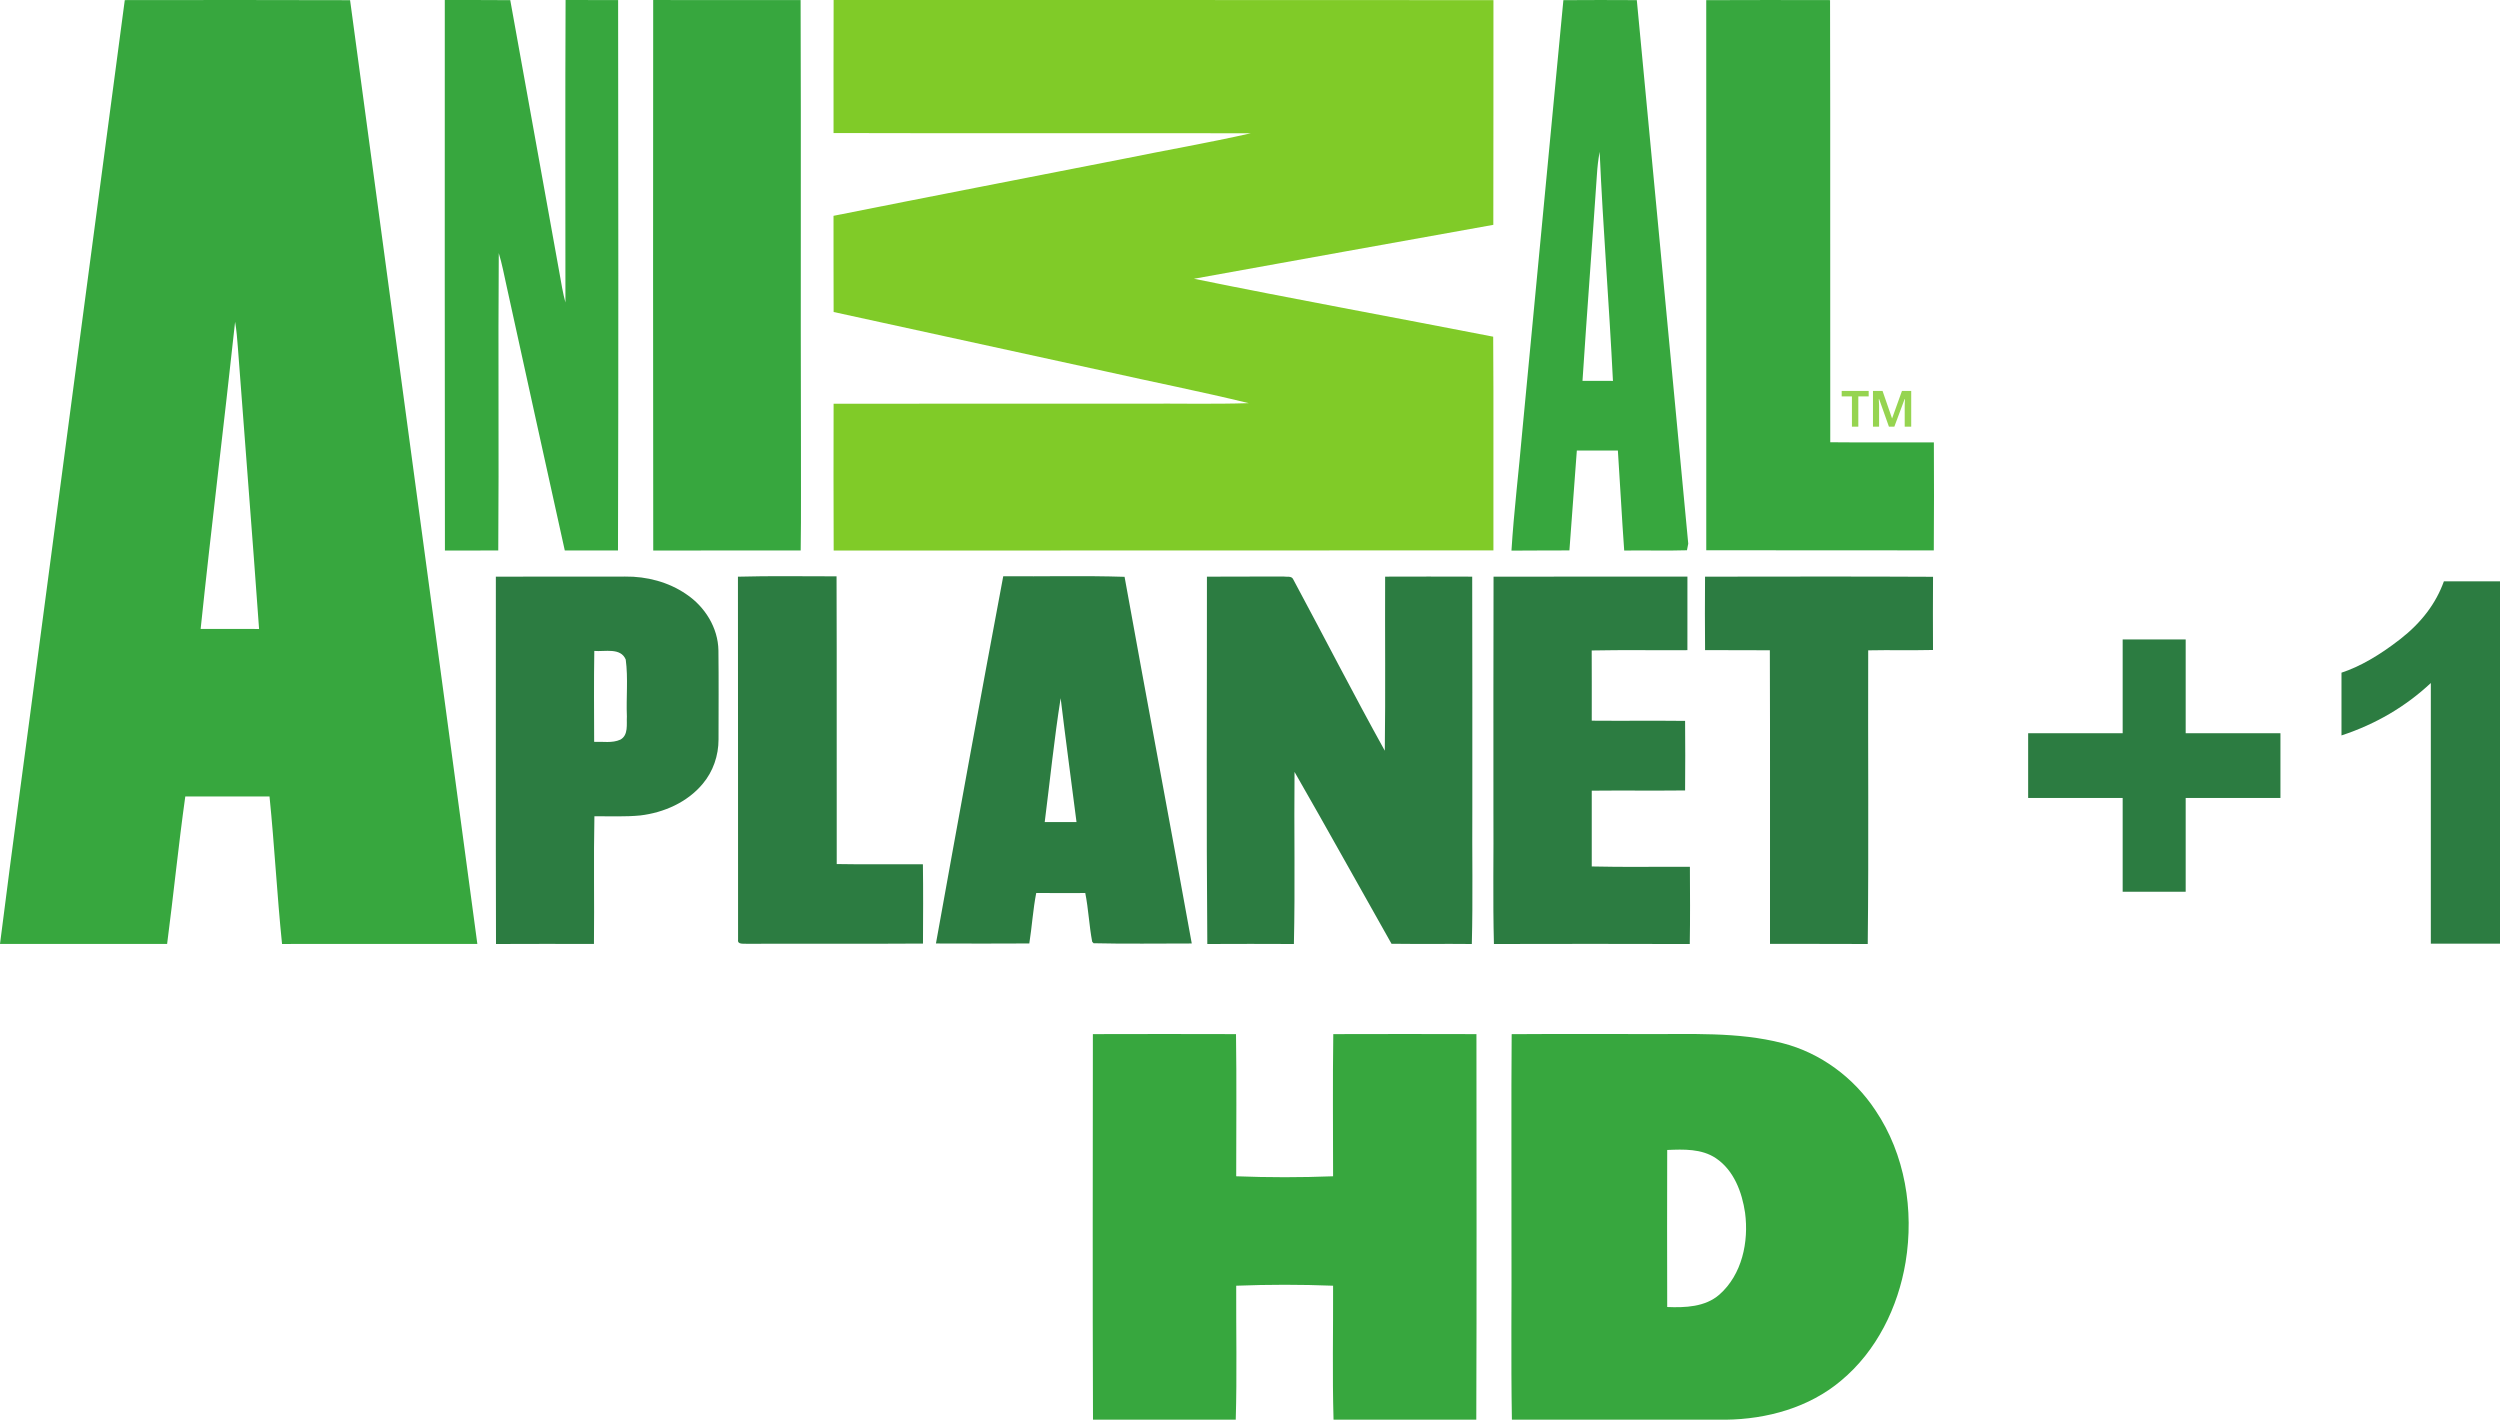
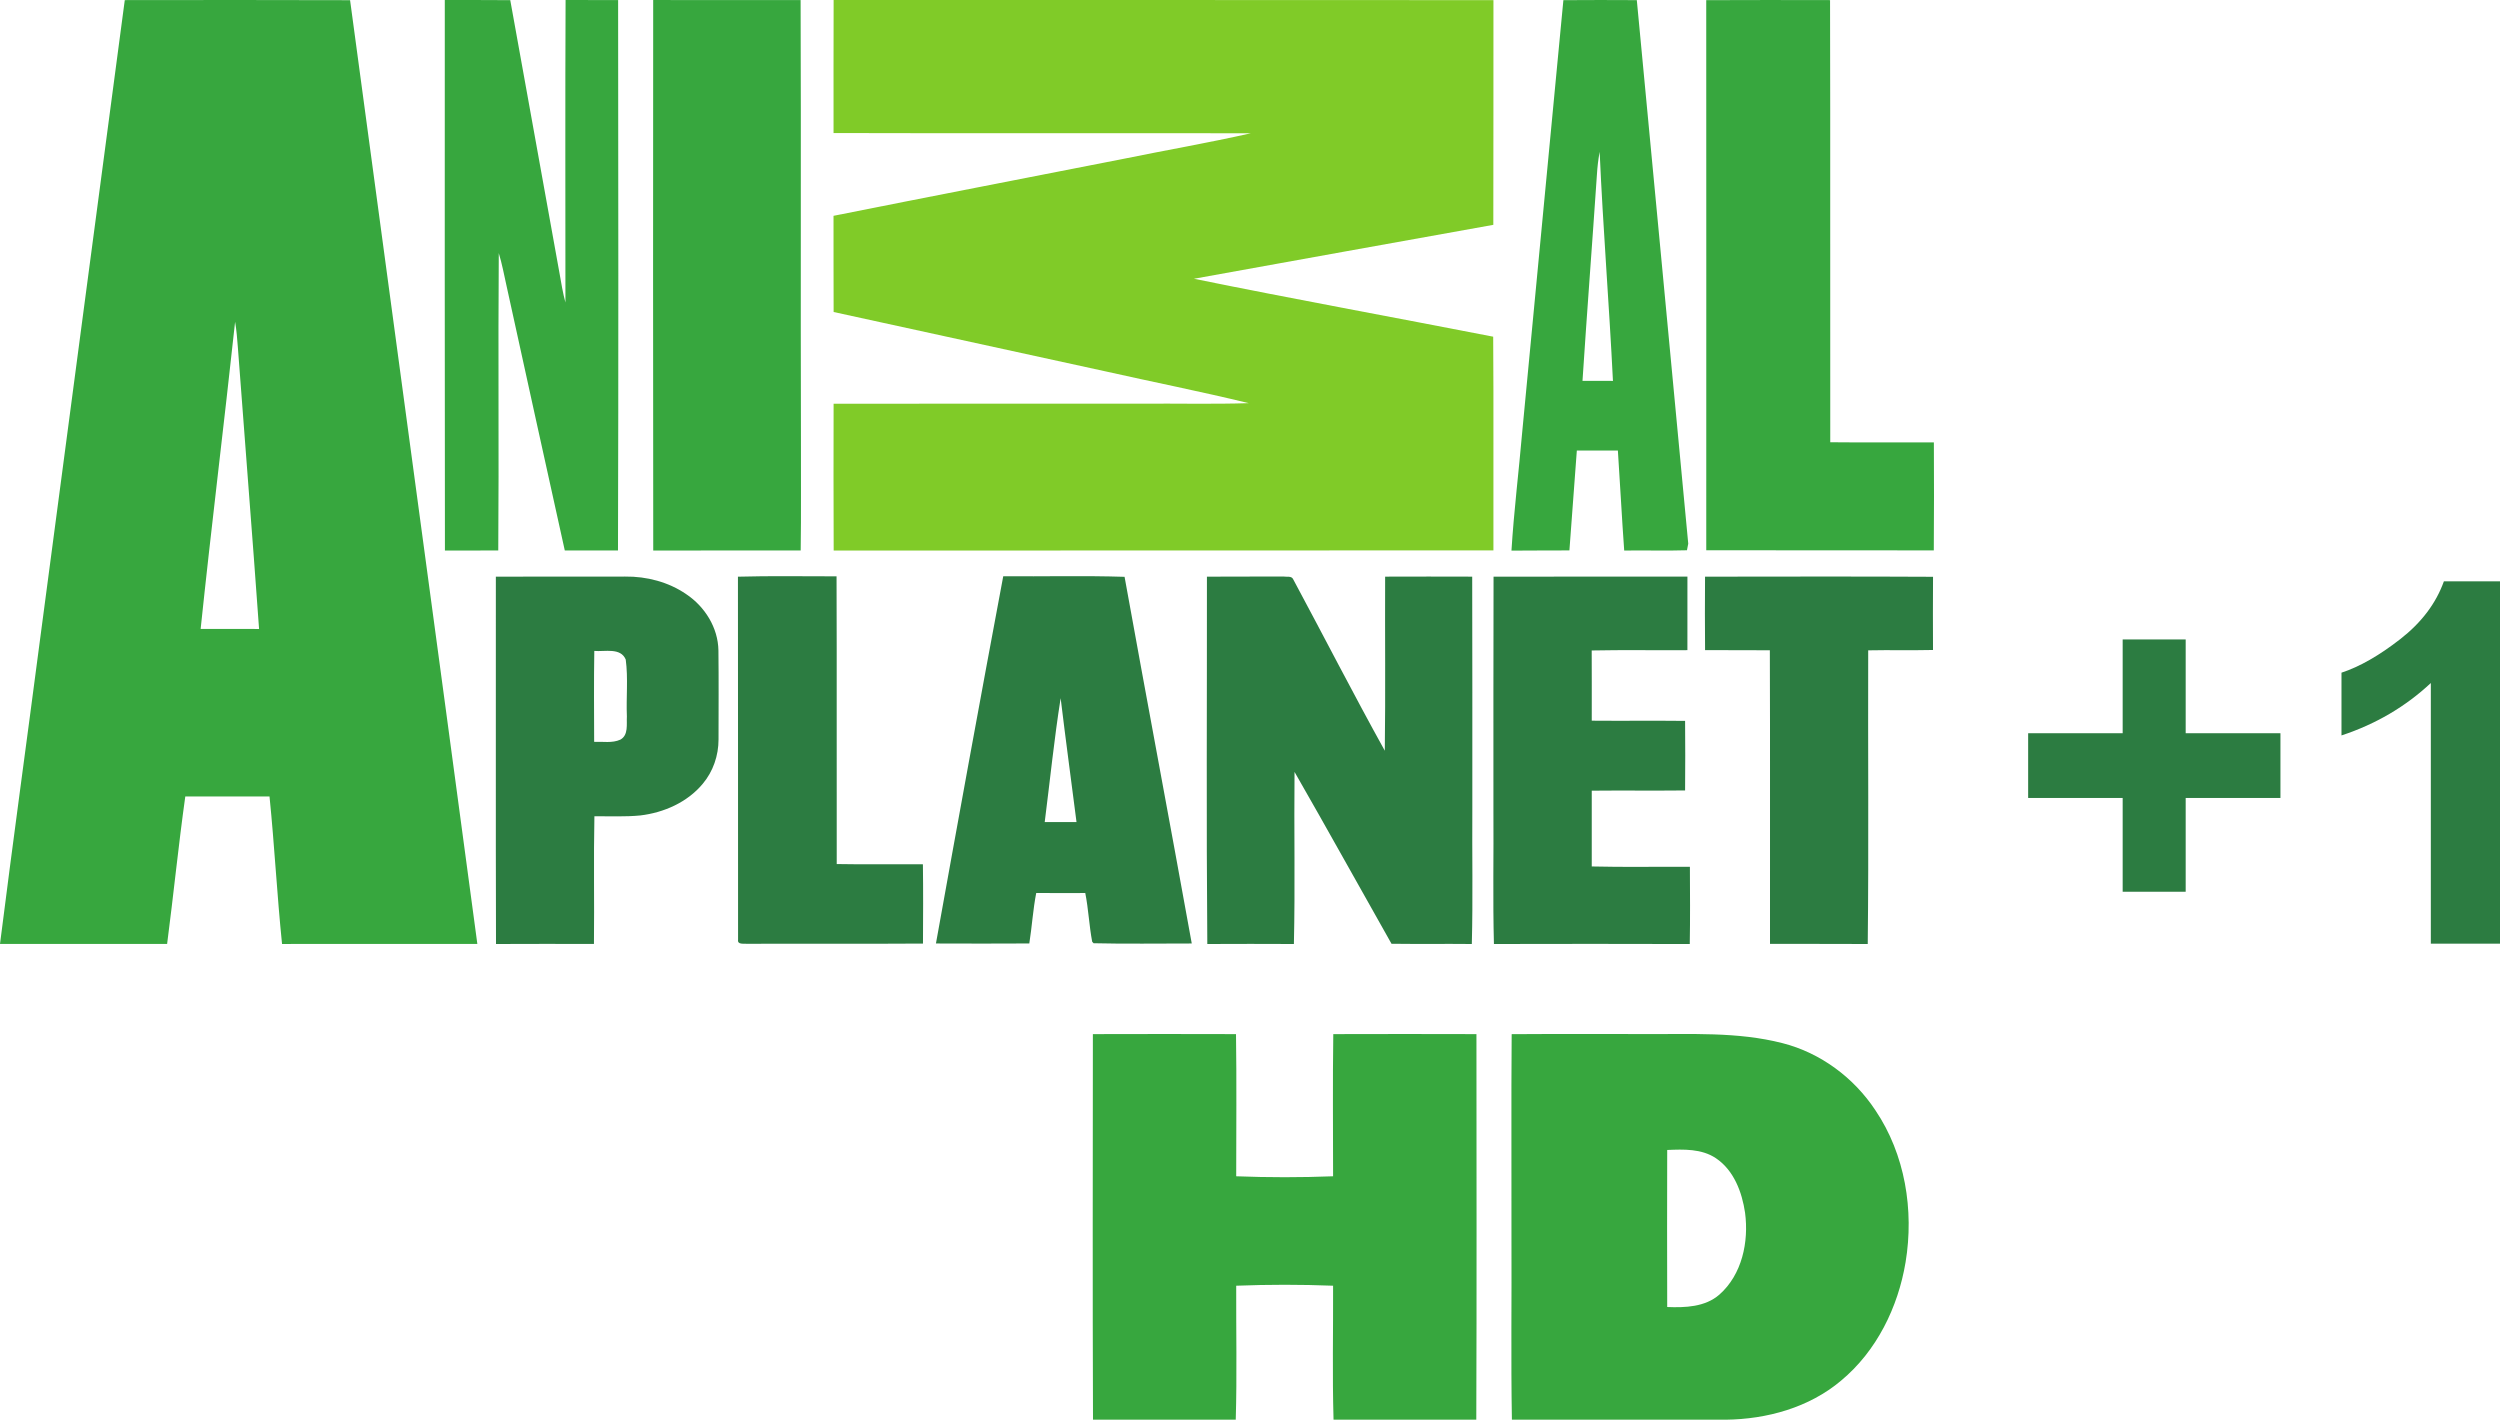
- <svg xmlns="http://www.w3.org/2000/svg" version="1.1" width="983.714" height="558.63" viewBox="0 0 983.714 558.63" id="Layer_1" xml:space="preserve">
-   <defs id="defs49">
- 	
- 	
- 	
- 	
- 	
- 	
- 	
- 	
- 	
- 	
- 	
- 	
- </defs>
-   <g transform="translate(0,-5.8465195e-6)" id="g5" style="fill:#37a73e;fill-opacity:1">
-     <path d="m 49.1,0.04 c 29.55,-0.02 59.1,-0.09 88.65,0.03 16.64,123.79 33.48,247.55 50.08,371.35 -25.62,0.01 -51.24,-0.03 -76.85,0.02 -1.98,-19.32 -2.97,-38.73 -4.93,-58.04 -11.04,0.01 -22.09,0.03 -33.14,-0.01 -2.7,19.3 -4.63,38.7 -7.15,58.03 C 43.84,371.41 21.92,371.4 0,371.43 5.03,331.54 10.53,291.7 15.73,251.83 26.86,167.9 37.92,83.96 49.1,0.04 z m 43.41,126.58 c -4.34,40.3 -9.34,80.54 -13.56,120.86 7.66,0.02 15.32,-0.01 22.99,0.01 -2.62,-36.92 -5.61,-73.82 -8.34,-110.74 -0.25,-3.39 -0.53,-6.78 -1.09,-10.13 z" id="path7" style="fill:#37a73e;fill-opacity:1" />
-   </g>
-   <path d="m 175.02,0.01 c 8.59,0.03 17.17,-0.05 25.76,0.05 6.45,35.82 12.92,71.64 19.38,107.46 0.68,3.86 1.3,7.73 2.33,11.51 0,-39.68 -0.12,-79.35 0.06,-119.03 C 229.44,0.03 236.33,-0.01 243.22,0.03 243.29,72.22 243.39,144.42 243.17,216.61 c -6.98,0.01 -13.96,0 -20.93,0 -7.74,-34.73 -15.29,-69.5 -22.95,-104.25 -0.96,-4.27 -1.74,-8.58 -3.03,-12.77 -0.3,39 0.1,78.01 -0.2,117.02 -7,0.01 -13.99,-0.01 -20.99,0.01 -0.06,-72.2 -0.1,-144.41 -0.05,-216.61 z" id="path9" style="fill:#37a73e;fill-opacity:1" />
-   <path d="m 257.02,0.01 c 19.34,0.02 38.67,-0.02 58.01,0.02 0.21,57.62 -0.04,115.24 0.13,172.86 -0.06,14.57 0.13,29.14 -0.1,43.72 -19.34,0.01 -38.68,-0.03 -58.02,0.02 -0.1,-72.21 -0.06,-144.41 -0.02,-216.62 z" id="path11" style="fill:#37a73e;fill-opacity:1" />
-   <path d="m 328.02,0.01 c 86.55,0.03 173.09,-0.05 259.63,0.04 -0.06,29.48 0.05,58.95 -0.05,88.42 -39.27,7.1 -78.56,14.06 -117.81,21.22 39.17,7.97 78.52,15.14 117.76,22.79 0.2,28.03 0.02,56.06 0.09,84.09 -86.53,0.09 -173.06,-0.01 -259.6,0.06 -0.11,-19.25 -0.04,-38.51 -0.03,-57.76 40.33,-0.07 80.65,-0.01 120.98,-0.03 14.12,-0.12 28.25,0.25 42.36,-0.2 -18.76,-4.58 -37.72,-8.32 -56.57,-12.56 -35.58,-7.78 -71.17,-15.54 -106.76,-23.31 -0.08,-12.61 0,-25.23 -0.04,-37.85 37.94,-7.58 75.93,-14.92 113.89,-22.38 16.76,-3.43 33.63,-6.33 50.31,-10.1 -54.73,-0.1 -109.46,0.07 -164.19,-0.09 0.01,-17.45 -0.04,-34.89 0.03,-52.34 z" id="path13" style="fill:#80cb28;fill-opacity:1" />
-   <g transform="translate(0,-5.8465195e-6)" id="g15" style="fill:#37a73e;fill-opacity:1">
-     <path d="m 615.17,0.06 c 9.63,-0.08 19.26,-0.06 28.89,-0.01 6.83,71.29 13.46,142.59 20.24,213.89 -0.13,0.64 -0.38,1.94 -0.51,2.58 -8.22,0.26 -16.46,-0.02 -24.69,0.11 -0.95,-13.11 -1.6,-26.24 -2.49,-39.35 -5.39,-0.01 -10.77,-0.02 -16.15,0.01 -1,13.09 -1.96,26.19 -2.92,39.29 -7.6,0.08 -15.2,-0.03 -22.8,0.08 0.97,-15.62 2.89,-31.17 4.24,-46.76 5.39,-56.62 10.82,-113.23 16.19,-169.84 z m 13.19,68.73 c -1.83,27.03 -3.91,54.04 -5.67,81.07 3.99,0.03 7.98,0.04 11.98,0.02 -1.48,-30.06 -3.91,-60.08 -5.23,-90.15 -0.55,2.99 -0.9,6.02 -1.08,9.06 z" id="path17" style="fill:#37a73e;fill-opacity:1" />
-   </g>
-   <path d="m 671.38,0.06 c 16.24,-0.09 32.48,-0.04 48.72,-0.02 0.15,57.99 0,115.98 0.08,173.98 13.59,0.14 27.18,0.02 40.77,0.05 0.05,14.17 0.1,28.34 -0.03,42.5 -29.84,-0.08 -59.68,0.03 -89.53,-0.05 0,-72.16 0.04,-144.31 -0.01,-216.46 z" id="path19" style="fill:#37a73e;fill-opacity:1" />
-   <g transform="translate(0,-5.8465195e-6)" id="g21" style="fill:#2c7c41;fill-opacity:1">
-     <path d="m 195.11,226.91 c 16.96,-0.07 33.92,0 50.89,-0.04 8.45,-0.1 17.02,2.12 24.02,6.93 7.33,4.89 12.52,13.17 12.67,22.1 0.14,11.68 0.05,23.37 0.04,35.05 0.02,6.31 -2.13,12.63 -6.22,17.47 -6.06,7.29 -15.31,11.35 -24.59,12.45 -6,0.58 -12.03,0.27 -18.03,0.33 -0.35,16.74 0.01,33.49 -0.18,50.23 -12.85,-0.02 -25.7,-0.05 -38.54,0.02 -0.14,-48.18 -0.02,-96.36 -0.06,-144.54 z m 38.74,29.22 c -0.2,11.92 -0.09,23.84 -0.06,35.77 3.42,-0.14 7.11,0.6 10.33,-0.87 3.23,-1.79 2.37,-6.04 2.55,-9.11 -0.32,-7.45 0.54,-14.98 -0.45,-22.38 -1.97,-4.84 -8.3,-3.05 -12.37,-3.41 z" id="path23" style="fill:#2c7c41;fill-opacity:1" />
-   </g>
-   <path d="m 290.37,226.92 c 12.93,-0.37 25.87,-0.11 38.8,-0.14 0.14,37.73 0,75.47 0.07,113.21 11.3,0.22 22.61,0.01 33.91,0.1 0.14,10.4 0.09,20.79 0.03,31.19 -23.08,0.16 -46.16,-0.01 -69.24,0.09 -1.21,-0.16 -3.85,0.45 -3.52,-1.61 -0.06,-47.61 0.03,-95.23 -0.05,-142.84 z" id="path25" style="fill:#2c7c41;fill-opacity:1" />
-   <g transform="translate(0,-5.8465195e-6)" id="g27" style="fill:#2c7c41;fill-opacity:1">
-     <path d="m 394.76,226.75 c 15.91,0.13 31.84,-0.29 47.74,0.22 8.68,48.12 17.76,96.16 26.44,144.28 -12.87,-0.03 -25.77,0.22 -38.63,-0.1 l -0.55,-0.59 c -1.2,-6.34 -1.46,-12.84 -2.72,-19.17 -6.44,0.03 -12.87,0.05 -19.3,-0.02 -1.28,6.57 -1.68,13.26 -2.72,19.87 -12.24,0.07 -24.49,0.06 -36.74,0.01 8.67,-48.2 17.45,-96.38 26.48,-144.5 z m 16.32,96.73 c 4.17,0.01 8.34,0.01 12.51,-0.02 -2.07,-16.25 -4.28,-32.48 -6.24,-48.74 -2.56,16.18 -4.2,32.51 -6.27,48.76 z" id="path29" style="fill:#2c7c41;fill-opacity:1" />
-   </g>
-   <path d="m 474.91,226.91 c 10.05,-0.07 20.1,-0.01 30.16,-0.05 1.2,0.23 3.16,-0.36 3.78,1.08 12.06,22.45 23.69,45.16 36.05,67.46 0.3,-22.83 0.03,-45.67 0.13,-68.5 11.42,-0.04 22.84,-0.04 34.26,0 0.11,30.33 0.02,60.65 0.05,90.98 -0.13,17.86 0.27,35.72 -0.2,53.57 -10.54,-0.11 -21.07,0.05 -31.6,-0.09 -12.75,-22.52 -25.27,-45.18 -38.16,-67.62 -0.23,22.57 0.26,45.15 -0.25,67.71 -11.36,-0.06 -22.72,-0.05 -34.07,0 -0.41,-48.17 -0.11,-96.36 -0.15,-144.54 z" id="path31" style="fill:#2c7c41;fill-opacity:1" />
-   <path d="m 587.69,226.9 c 25.43,-0.04 50.86,-0.02 76.29,-0.01 0.01,9.65 0.03,19.3 -0.01,28.94 -12.56,0.09 -25.11,-0.14 -37.66,0.12 0.05,9.21 0.02,18.42 0.02,27.63 12.24,0.11 24.49,-0.06 36.73,0.08 0.08,9.12 0.08,18.25 0,27.37 -12.24,0.14 -24.48,-0.04 -36.73,0.09 0.01,9.94 0.01,19.88 0,29.82 12.87,0.32 25.74,0.06 38.62,0.13 0.04,10.13 0.13,20.26 -0.05,30.39 -25.69,-0.08 -51.37,-0.07 -77.06,-0.01 -0.47,-17.51 -0.07,-35.05 -0.2,-52.57 0.03,-30.66 -0.06,-61.32 0.05,-91.98 z" id="path33" style="fill:#2c7c41;fill-opacity:1" />
-   <path d="m 670.91,226.91 c 29.9,-0.02 59.8,-0.12 89.71,0.05 -0.07,9.6 -0.05,19.2 -0.01,28.8 -8.5,0.2 -17,-0.04 -25.5,0.14 -0.13,38.52 0.24,77.04 -0.18,115.55 -12.83,-0.08 -25.64,-0.01 -38.46,-0.04 -0.05,-38.51 0.08,-77.03 -0.06,-115.54 -8.5,-0.09 -17,0.03 -25.49,-0.06 -0.09,-9.63 -0.07,-19.27 -0.01,-28.9 z" id="path35" style="fill:#2c7c41;fill-opacity:1" />
-   <g transform="translate(0,-5.8465195e-6)" id="g37" style="fill:#37a73e;fill-opacity:1">
-     <path d="m 430.03,406.91 c 18.77,-0.06 37.54,-0.05 56.32,0 0.27,18.64 0.08,37.29 0.08,55.94 12.69,0.49 25.43,0.49 38.12,0 0,-18.64 -0.19,-37.3 0.08,-55.94 18.77,-0.05 37.55,-0.06 56.33,0 0.01,50.57 0.13,101.15 -0.06,151.72 -18.72,-0.02 -37.45,-0.02 -56.17,0 -0.51,-17.56 -0.11,-35.15 -0.18,-52.72 -12.69,-0.49 -25.43,-0.49 -38.12,0 -0.07,17.57 0.33,35.16 -0.18,52.72 -18.72,-0.02 -37.45,-0.01 -56.17,0 -0.19,-50.57 -0.08,-101.15 -0.05,-151.72 z" id="path39" style="fill:#37a73e;fill-opacity:1" />
-     <g id="g41" style="fill:#37a73e;fill-opacity:1">
-       <path d="m 594.82,406.93 c 17.39,-0.13 34.78,-0.01 52.17,-0.05 18.16,0.15 36.66,-0.98 54.42,3.59 14.95,3.81 28.08,13.59 36.54,26.42 11.69,17.32 15.25,39.32 11.87,59.75 -2.95,17.76 -11.41,35.03 -25.41,46.64 -12.55,10.59 -29.19,15.17 -45.38,15.35 -28.04,-0.04 -56.08,0.02 -84.12,-0.02 -0.42,-23.91 -0.05,-47.82 -0.17,-71.73 0.06,-26.65 -0.13,-53.3 0.08,-79.95 z m 61.2,45.57 c -0.06,20.6 -0.05,41.19 0,61.79 7.06,0.28 14.91,0.02 20.52,-4.87 8.95,-7.88 11.63,-20.79 10.12,-32.21 -1.19,-8.11 -4.41,-16.74 -11.49,-21.48 -5.62,-3.76 -12.69,-3.51 -19.15,-3.23 z" id="path43" style="fill:#37a73e;fill-opacity:1" />
-     </g>
-   </g>
-   <text x="723.99" y="182.38" id="text45" style="font-size:40px;fill:#96d450;font-family:MyriadPro-Regular">™</text>
-   <g id="text3002" style="font-size:198.354px;font-style:normal;font-variant:normal;font-weight:bold;font-stretch:normal;line-height:125%;letter-spacing:0px;word-spacing:0px;fill:#2c7c41;fill-opacity:1;stroke:none;font-family:Arial;-inkscape-font-specification:Sans Bold">
-     <path d="m 835.239,350.888 0,-36.901 -37.191,0 0,-25.472 37.191,0 0,-36.901 24.794,0 0,36.901 37.288,0 0,25.472 -37.288,0 0,36.901 z" id="path3005" />
-     <path d="m 983.714,371.323 -27.216,0 0,-102.567 c -9.944,9.298 -21.663,16.174 -35.157,20.63 l 0,-24.697 c 7.102,-2.324 14.818,-6.731 23.148,-13.22 8.329,-6.489 14.044,-14.06 17.143,-22.712 l 22.082,0 z" id="path3007" />
-   </g>
+ <svg xmlns="http://www.w3.org/2000/svg" xml:space="preserve" id="Layer_1" viewBox="0 0 983.714 558.63" height="558.63" width="983.714" version="1.1">
+   <defs id="defs49" />
+   <path d="m 49.1,0.04 c 29.55,-0.02 59.1,-0.09 88.65,0.03 C 154.39,123.86 171.23,247.62 187.83,371.42 c -25.62,0.01 -51.24,-0.03 -76.85,0.02 -1.98,-19.32 -2.97,-38.73 -4.93,-58.04 -11.04,0.01 -22.09,0.03 -33.14,-0.01 -2.7,19.3 -4.63,38.7 -7.15,58.03 -21.92,-0.01 -43.84,-0.02 -65.76,0.01 5.03,-39.89 10.53,-79.73 15.73,-119.6 C 26.86,167.9 37.92,83.96 49.1,0.04 Z M 92.51,126.62 c -4.34,40.3 -9.34,80.54 -13.56,120.86 7.66,0.02 15.32,-0.01 22.99,0.01 -2.62,-36.92 -5.61,-73.82 -8.34,-110.74 -0.25,-3.39 -0.53,-6.78 -1.09,-10.13 z" id="path7" style="fill:#37a73e;fill-opacity:1" />
+   <path style="fill:#37a73e;fill-opacity:1" id="path9" d="m 175.02,0.01 c 8.59,0.03 17.17,-0.05 25.76,0.05 6.45,35.82 12.92,71.64 19.38,107.46 0.68,3.86 1.3,7.73 2.33,11.51 0,-39.68 -0.12,-79.35 0.06,-119.03 C 229.44,0.03 236.33,-0.01 243.22,0.03 243.29,72.22 243.39,144.42 243.17,216.61 c -6.98,0.01 -13.96,0 -20.93,0 -7.74,-34.73 -15.29,-69.5 -22.95,-104.25 -0.96,-4.27 -1.74,-8.58 -3.03,-12.77 -0.3,39 0.1,78.01 -0.2,117.02 -7,0.01 -13.99,-0.01 -20.99,0.01 -0.06,-72.2 -0.1,-144.41 -0.05,-216.61 z" />
+   <path style="fill:#37a73e;fill-opacity:1" id="path11" d="m 257.02,0.01 c 19.34,0.02 38.67,-0.02 58.01,0.02 0.21,57.62 -0.04,115.24 0.13,172.86 -0.06,14.57 0.13,29.14 -0.1,43.72 -19.34,0.01 -38.68,-0.03 -58.02,0.02 -0.1,-72.21 -0.06,-144.41 -0.02,-216.62 z" />
+   <path style="fill:#80cb28;fill-opacity:1" id="path13" d="m 328.02,0.01 c 86.55,0.03 173.09,-0.05 259.63,0.04 -0.06,29.48 0.05,58.95 -0.05,88.42 -39.27,7.1 -78.56,14.06 -117.81,21.22 39.17,7.97 78.52,15.14 117.76,22.79 0.2,28.03 0.02,56.06 0.09,84.09 -86.53,0.09 -173.06,-0.01 -259.6,0.06 -0.11,-19.25 -0.04,-38.51 -0.03,-57.76 40.33,-0.07 80.65,-0.01 120.98,-0.03 14.12,-0.12 28.25,0.25 42.36,-0.2 -18.76,-4.58 -37.72,-8.32 -56.57,-12.56 -35.58,-7.78 -71.17,-15.54 -106.76,-23.31 -0.08,-12.61 0,-25.23 -0.04,-37.85 37.94,-7.58 75.93,-14.92 113.89,-22.38 16.76,-3.43 33.63,-6.33 50.31,-10.1 -54.73,-0.1 -109.46,0.07 -164.19,-0.09 0.01,-17.45 -0.04,-34.89 0.03,-52.34 z" />
+   <path d="m 615.17,0.06 c 9.63,-0.08 19.26,-0.06 28.89,-0.01 C 650.89,71.34 657.52,142.64 664.3,213.94 c -0.13,0.64 -0.38,1.94 -0.51,2.58 -8.22,0.26 -16.46,-0.02 -24.69,0.11 -0.95,-13.11 -1.6,-26.24 -2.49,-39.35 -5.39,-0.01 -10.77,-0.02 -16.15,0.01 -1,13.09 -1.96,26.19 -2.92,39.29 -7.6,0.08 -15.2,-0.03 -22.8,0.08 0.97,-15.62 2.89,-31.17 4.24,-46.76 5.39,-56.62 10.82,-113.23 16.19,-169.84 z M 628.36,68.79 c -1.83,27.03 -3.91,54.04 -5.67,81.07 3.99,0.03 7.98,0.04 11.98,0.02 -1.48,-30.06 -3.91,-60.08 -5.23,-90.15 -0.55,2.99 -0.9,6.02 -1.08,9.06 z" id="path17" style="fill:#37a73e;fill-opacity:1" />
+   <path style="fill:#37a73e;fill-opacity:1" id="path19" d="m 671.38,0.06 c 16.24,-0.09 32.48,-0.04 48.72,-0.02 0.15,57.99 0,115.98 0.08,173.98 13.59,0.14 27.18,0.02 40.77,0.05 0.05,14.17 0.1,28.34 -0.03,42.5 -29.84,-0.08 -59.68,0.03 -89.53,-0.05 0,-72.16 0.04,-144.31 -0.01,-216.46 z" />
+   <path d="m 195.11,226.91 c 16.96,-0.07 33.92,0 50.89,-0.04 8.45,-0.1 17.02,2.12 24.02,6.93 7.33,4.89 12.52,13.17 12.67,22.1 0.14,11.68 0.05,23.37 0.04,35.05 0.02,6.31 -2.13,12.63 -6.22,17.47 -6.06,7.29 -15.31,11.35 -24.59,12.45 -6,0.58 -12.03,0.27 -18.03,0.33 -0.35,16.74 0.01,33.49 -0.18,50.23 -12.85,-0.02 -25.7,-0.05 -38.54,0.02 -0.14,-48.18 -0.02,-96.36 -0.06,-144.54 z m 38.74,29.22 c -0.2,11.92 -0.09,23.84 -0.06,35.77 3.42,-0.14 7.11,0.6 10.33,-0.87 3.23,-1.79 2.37,-6.04 2.55,-9.11 -0.32,-7.45 0.54,-14.98 -0.45,-22.38 -1.97,-4.84 -8.3,-3.05 -12.37,-3.41 z" id="path23" style="fill:#2c7c41;fill-opacity:1" />
+   <path style="fill:#2c7c41;fill-opacity:1" id="path25" d="m 290.37,226.92 c 12.93,-0.37 25.87,-0.11 38.8,-0.14 0.14,37.73 0,75.47 0.07,113.21 11.3,0.22 22.61,0.01 33.91,0.1 0.14,10.4 0.09,20.79 0.03,31.19 -23.08,0.16 -46.16,-0.01 -69.24,0.09 -1.21,-0.16 -3.85,0.45 -3.52,-1.61 -0.06,-47.61 0.03,-95.23 -0.05,-142.84 z" />
+   <path d="m 394.76,226.75 c 15.91,0.13 31.84,-0.29 47.74,0.22 8.68,48.12 17.76,96.16 26.44,144.28 -12.87,-0.03 -25.77,0.22 -38.63,-0.1 l -0.55,-0.59 c -1.2,-6.34 -1.46,-12.84 -2.72,-19.17 -6.44,0.03 -12.87,0.05 -19.3,-0.02 -1.28,6.57 -1.68,13.26 -2.72,19.87 -12.24,0.07 -24.49,0.06 -36.74,0.01 8.67,-48.2 17.45,-96.38 26.48,-144.5 z m 16.32,96.73 c 4.17,0.01 8.34,0.01 12.51,-0.02 -2.07,-16.25 -4.28,-32.48 -6.24,-48.74 -2.56,16.18 -4.2,32.51 -6.27,48.76 z" id="path29" style="fill:#2c7c41;fill-opacity:1" />
+   <path style="fill:#2c7c41;fill-opacity:1" id="path31" d="m 474.91,226.91 c 10.05,-0.07 20.1,-0.01 30.16,-0.05 1.2,0.23 3.16,-0.36 3.78,1.08 12.06,22.45 23.69,45.16 36.05,67.46 0.3,-22.83 0.03,-45.67 0.13,-68.5 11.42,-0.04 22.84,-0.04 34.26,0 0.11,30.33 0.02,60.65 0.05,90.98 -0.13,17.86 0.27,35.72 -0.2,53.57 -10.54,-0.11 -21.07,0.05 -31.6,-0.09 -12.75,-22.52 -25.27,-45.18 -38.16,-67.62 -0.23,22.57 0.26,45.15 -0.25,67.71 -11.36,-0.06 -22.72,-0.05 -34.07,0 -0.41,-48.17 -0.11,-96.36 -0.15,-144.54 z" />
+   <path style="fill:#2c7c41;fill-opacity:1" id="path33" d="m 587.69,226.9 c 25.43,-0.04 50.86,-0.02 76.29,-0.01 0.01,9.65 0.03,19.3 -0.01,28.94 -12.56,0.09 -25.11,-0.14 -37.66,0.12 0.05,9.21 0.02,18.42 0.02,27.63 12.24,0.11 24.49,-0.06 36.73,0.08 0.08,9.12 0.08,18.25 0,27.37 -12.24,0.14 -24.48,-0.04 -36.73,0.09 0.01,9.94 0.01,19.88 0,29.82 12.87,0.32 25.74,0.06 38.62,0.13 0.04,10.13 0.13,20.26 -0.05,30.39 -25.69,-0.08 -51.37,-0.07 -77.06,-0.01 -0.47,-17.51 -0.07,-35.05 -0.2,-52.57 0.03,-30.66 -0.06,-61.32 0.05,-91.98 z" />
+   <path style="fill:#2c7c41;fill-opacity:1" id="path35" d="m 670.91,226.91 c 29.9,-0.02 59.8,-0.12 89.71,0.05 -0.07,9.6 -0.05,19.2 -0.01,28.8 -8.5,0.2 -17,-0.04 -25.5,0.14 -0.13,38.52 0.24,77.04 -0.18,115.55 -12.83,-0.08 -25.64,-0.01 -38.46,-0.04 -0.05,-38.51 0.08,-77.03 -0.06,-115.54 -8.5,-0.09 -17,0.03 -25.49,-0.06 -0.09,-9.63 -0.07,-19.27 -0.01,-28.9 z" />
+   <path d="m 430.03,406.91 c 18.77,-0.06 37.54,-0.05 56.32,0 0.27,18.64 0.08,37.29 0.08,55.94 12.69,0.49 25.43,0.49 38.12,0 0,-18.64 -0.19,-37.3 0.08,-55.94 18.77,-0.05 37.55,-0.06 56.33,0 0.01,50.57 0.13,101.15 -0.06,151.72 -18.72,-0.02 -37.45,-0.02 -56.17,0 -0.51,-17.56 -0.11,-35.15 -0.18,-52.72 -12.69,-0.49 -25.43,-0.49 -38.12,0 -0.07,17.57 0.33,35.16 -0.18,52.72 -18.72,-0.02 -37.45,-0.01 -56.17,0 -0.19,-50.57 -0.08,-101.15 -0.05,-151.72 z" id="path39" style="fill:#37a73e;fill-opacity:1" />
+   <path style="fill:#37a73e;fill-opacity:1" id="path43" d="m 594.82,406.93 c 17.39,-0.13 34.78,-0.01 52.17,-0.05 18.16,0.15 36.66,-0.98 54.42,3.59 14.95,3.81 28.08,13.59 36.54,26.42 11.69,17.32 15.25,39.32 11.87,59.75 -2.95,17.76 -11.41,35.03 -25.41,46.64 -12.55,10.59 -29.19,15.17 -45.38,15.35 -28.04,-0.04 -56.08,0.02 -84.12,-0.02 -0.42,-23.91 -0.05,-47.82 -0.17,-71.73 0.06,-26.65 -0.13,-53.3 0.08,-79.95 z m 61.2,45.57 c -0.06,20.6 -0.05,41.19 0,61.79 7.06,0.28 14.91,0.02 20.52,-4.87 8.95,-7.88 11.63,-20.79 10.12,-32.21 -1.19,-8.11 -4.41,-16.74 -11.49,-21.48 -5.62,-3.76 -12.69,-3.51 -19.15,-3.23 z" />
+   <path d="m 835.239,350.888 0,-36.901 -37.191,0 0,-25.472 37.191,0 0,-36.901 24.794,0 0,36.901 37.288,0 0,25.472 -37.288,0 0,36.901 z" id="path3005" style="font-style:normal;font-variant:normal;font-weight:bold;font-stretch:normal;font-size:medium;line-height:125%;font-family:Arial;-inkscape-font-specification:'Sans Bold';letter-spacing:0px;word-spacing:0px;fill:#2c7c41;fill-opacity:1;stroke:none" />
+   <path d="m 983.714,371.323 -27.216,0 0,-102.567 c -9.944,9.298 -21.663,16.174 -35.157,20.63 l 0,-24.697 c 7.102,-2.324 14.818,-6.731 23.148,-13.22 8.329,-6.489 14.044,-14.06 17.143,-22.712 l 22.082,0 z" id="path3007" style="font-style:normal;font-variant:normal;font-weight:bold;font-stretch:normal;font-size:medium;line-height:125%;font-family:Arial;-inkscape-font-specification:'Sans Bold';letter-spacing:0px;word-spacing:0px;fill:#2c7c41;fill-opacity:1;stroke:none" />
</svg>
